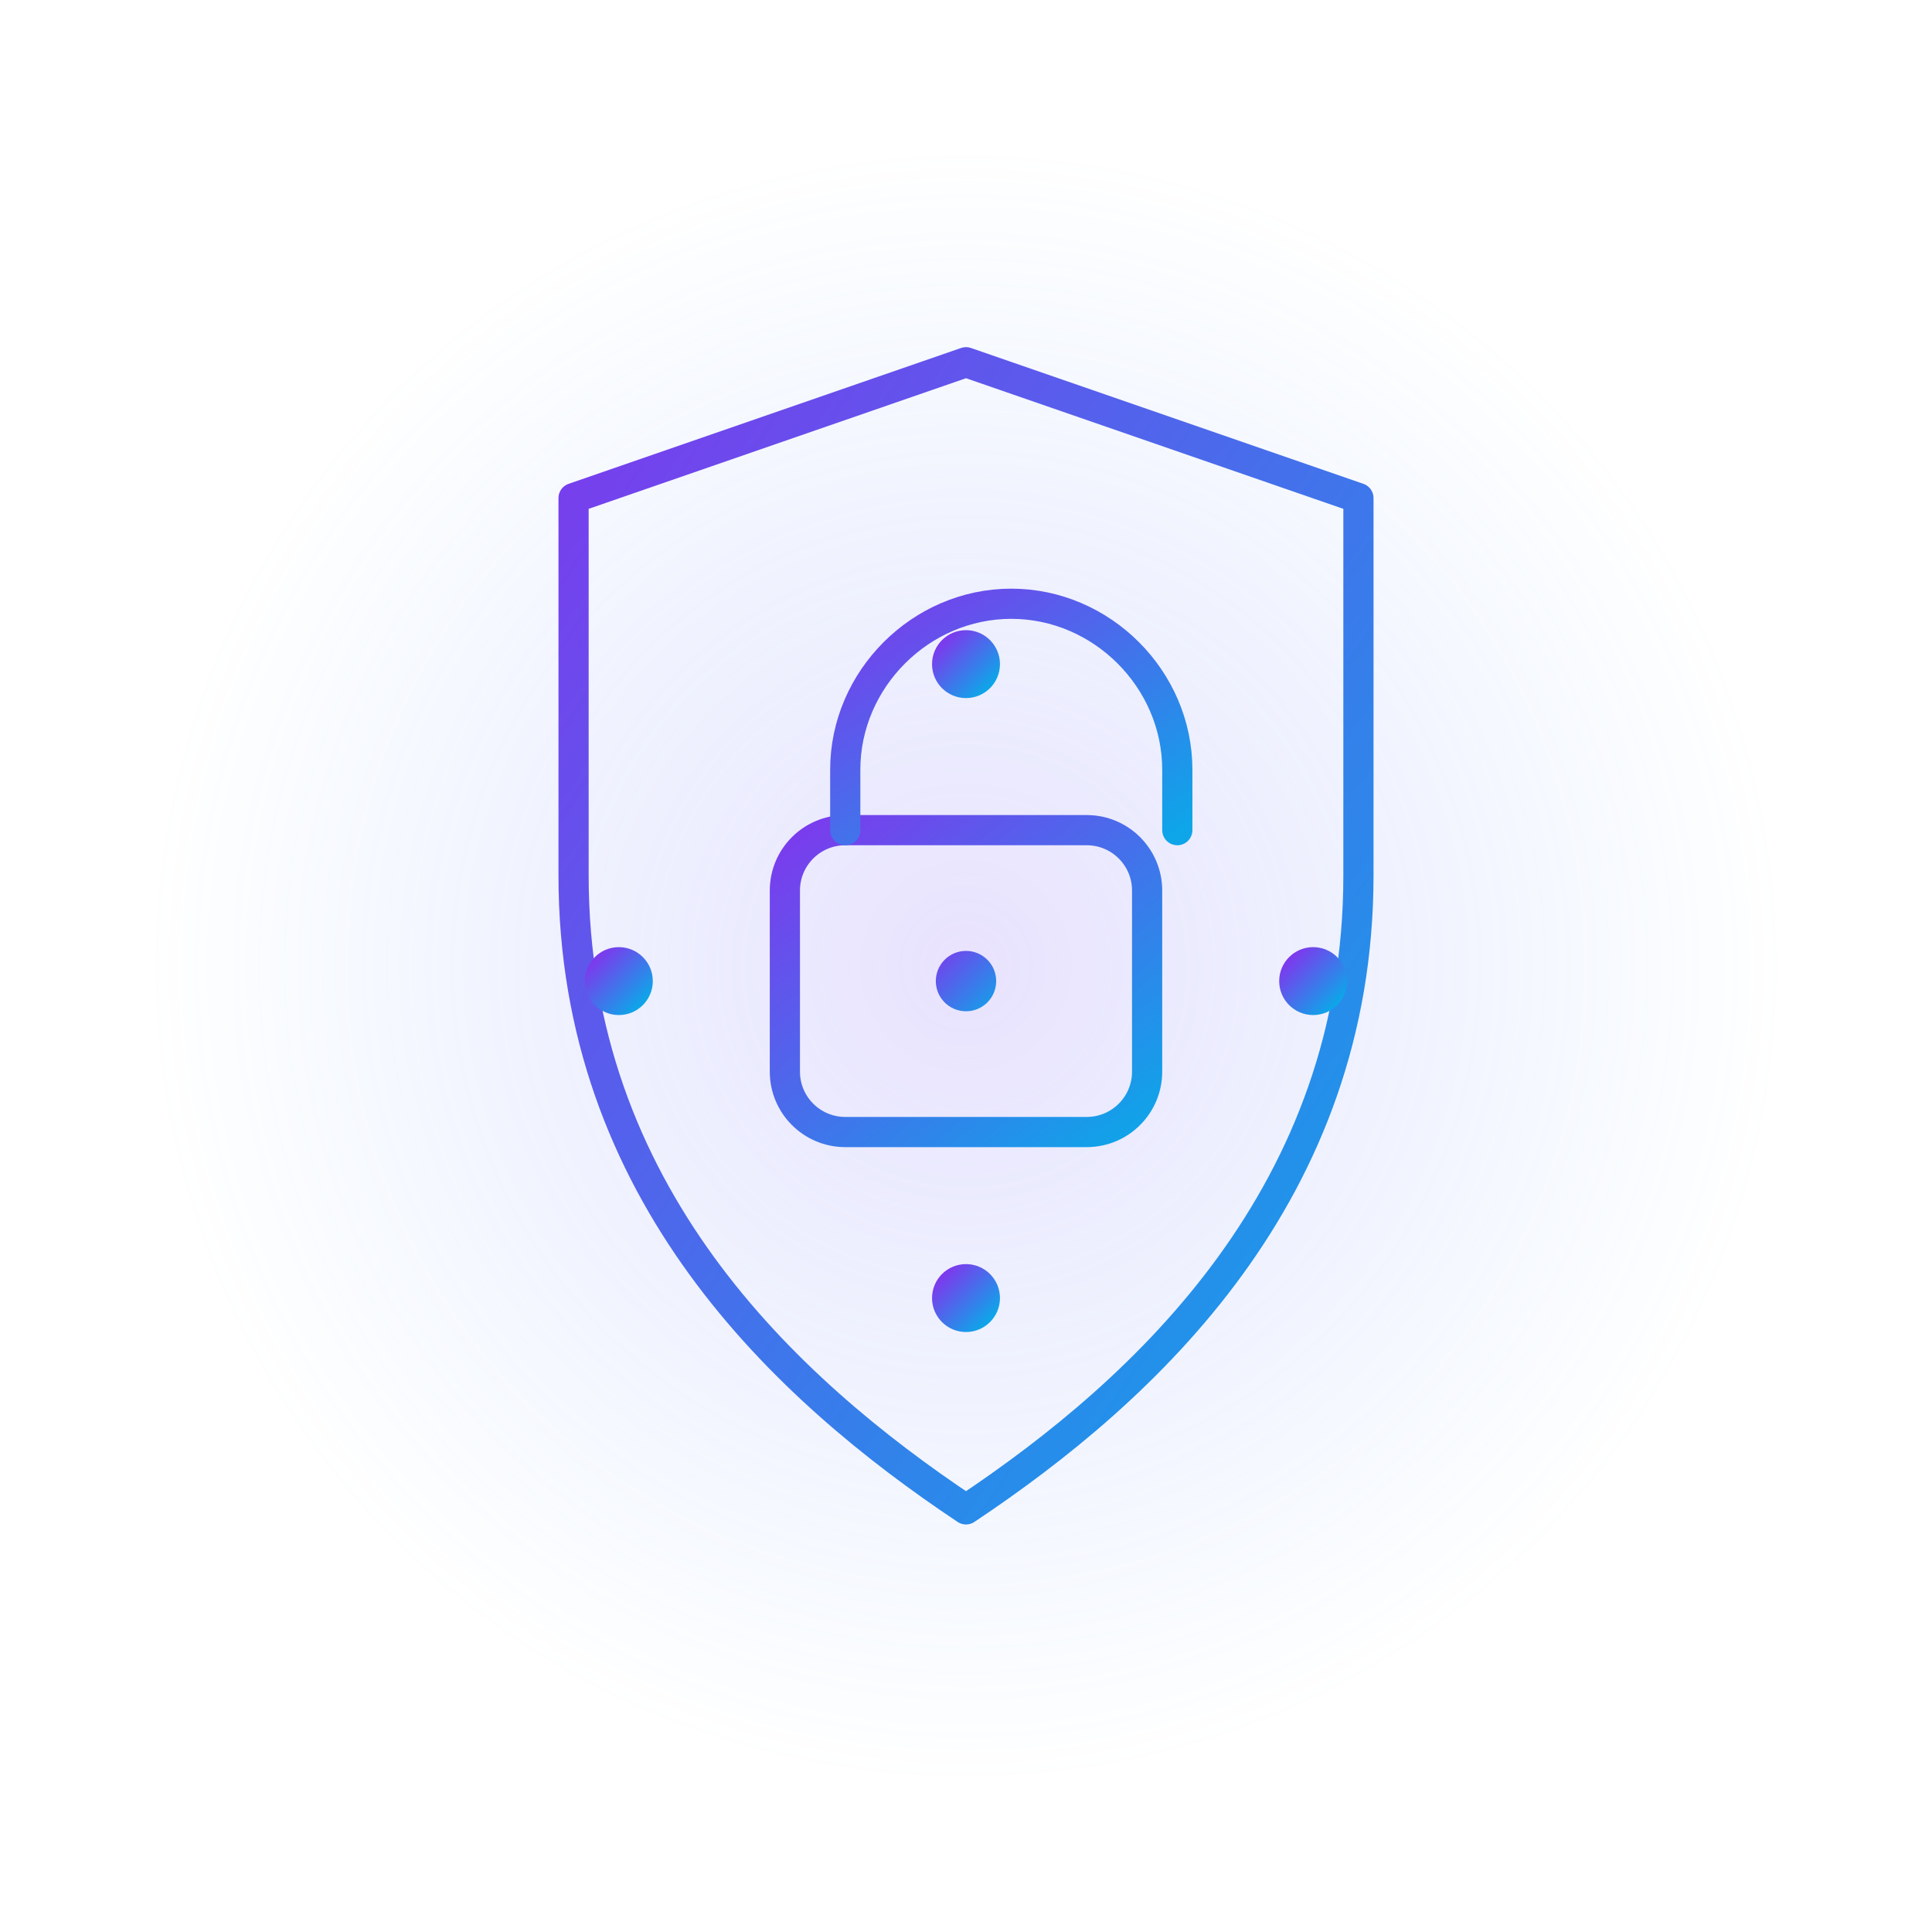
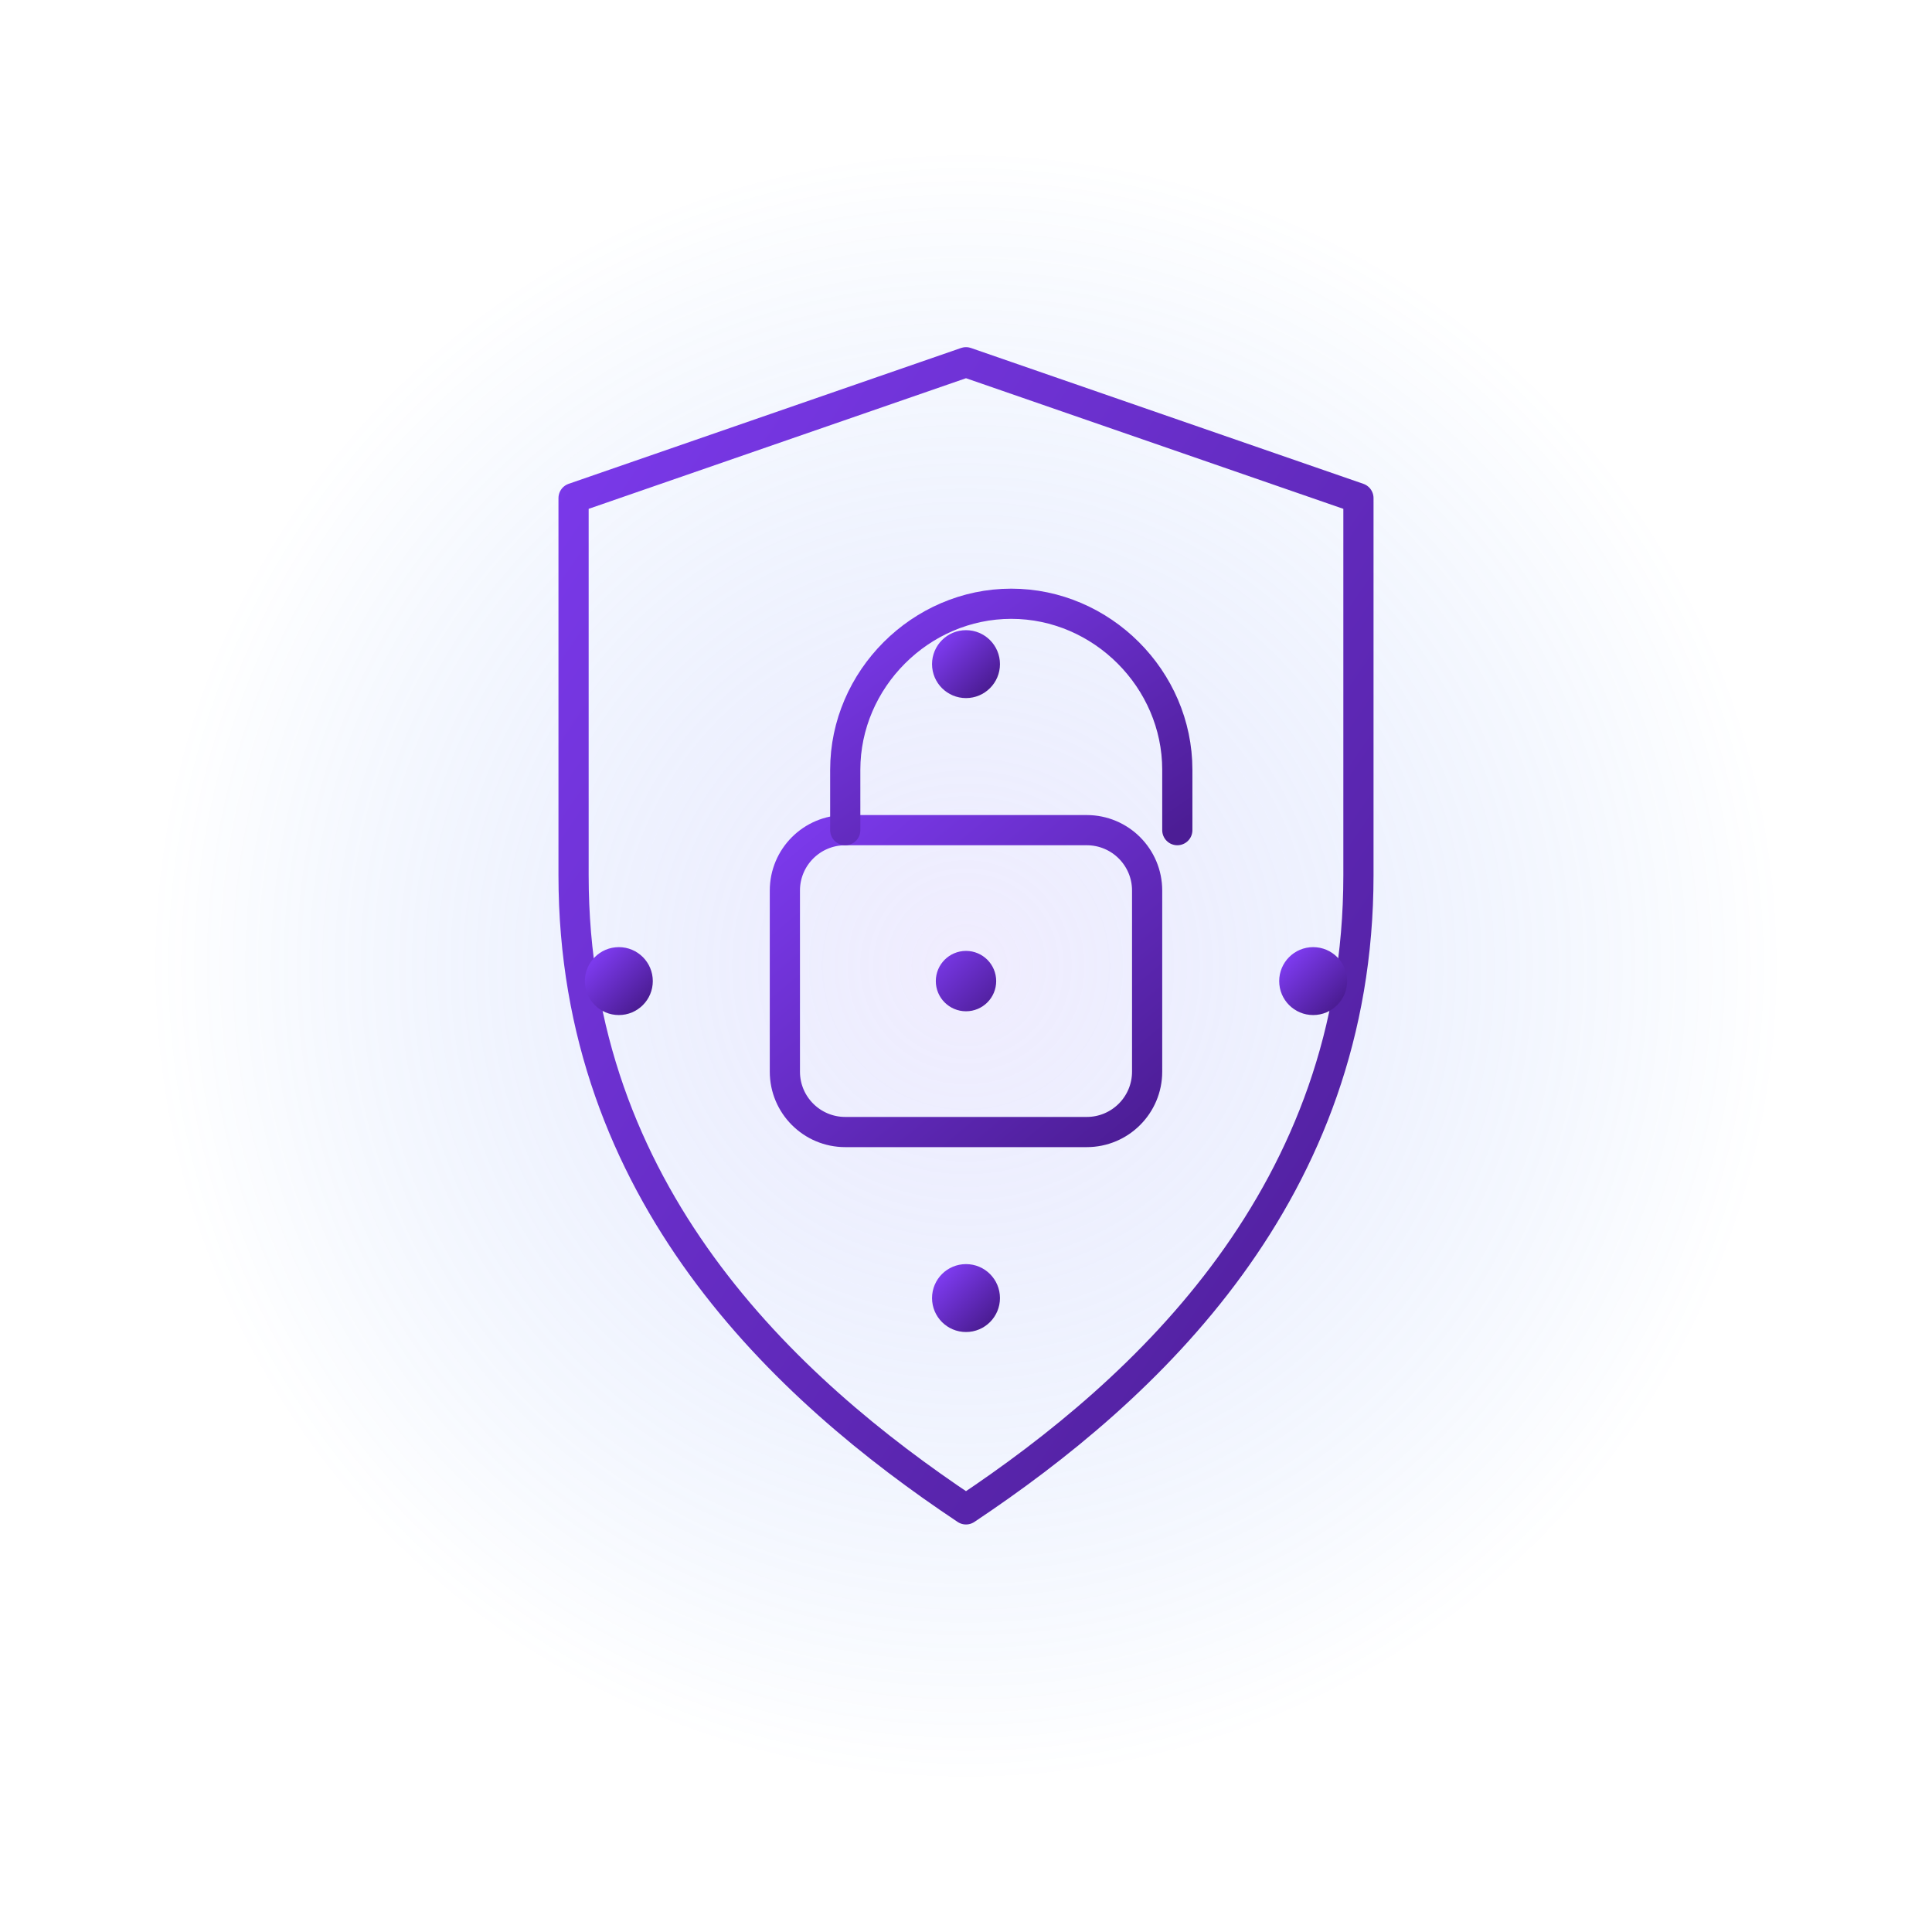
<svg xmlns="http://www.w3.org/2000/svg" viewBox="0 0 512 512" width="512" height="512" fill="none">
  <defs>
    <linearGradient id="g" x1="0" y1="0" x2="1" y2="1">
      <stop offset="0%" stop-color="#7C3AED" />
-       <stop offset="100%" stop-color="#0EA5E9" />
+       <stop offset="100%" stop-color="#4C1D95" />
    </linearGradient>
    <radialGradient id="glow" cx="50%" cy="50%" r="50%">
-       <stop offset="0%" stop-color="#A78BFA" stop-opacity="0.25" />
-       <stop offset="100%" stop-color="#60A5FA" stop-opacity="0" />
+       <stop offset="0%" stop-color="#C4B5FD" stop-opacity="0.25" />
+       <stop offset="100%" stop-color="#3B82F6" stop-opacity="0" />
    </radialGradient>
  </defs>
  <circle cx="256" cy="256" r="220" fill="url(#glow)" />
  <path d="M256 96l104 36v100c0 84-56 136-104 168-48-32-104-84-104-168V132l104-36z" stroke="url(#g)" stroke-width="8" stroke-linejoin="round" />
  <rect x="208" y="220" width="96" height="80" rx="16" stroke="url(#g)" stroke-width="8" />
  <path d="M224 220v-16c0-24 20-44 44-44s44 20 44 44v16" stroke="url(#g)" stroke-width="8" stroke-linecap="round" />
  <circle cx="256" cy="260" r="8" fill="url(#g)" />
  <path d="M256 268v20" stroke="url(#g)" stroke-width="8" stroke-linecap="round" />
  <g stroke="url(#g)" stroke-width="6" stroke-linecap="round">
    <path d="M208 260h-40" />
    <circle cx="164" cy="260" r="6" fill="url(#g)" />
    <path d="M304 260h40" />
    <circle cx="348" cy="260" r="6" fill="url(#g)" />
    <path d="M256 300v40" />
    <circle cx="256" cy="344" r="6" fill="url(#g)" />
    <path d="M256 220v-40" />
    <circle cx="256" cy="176" r="6" fill="url(#g)" />
  </g>
</svg>
